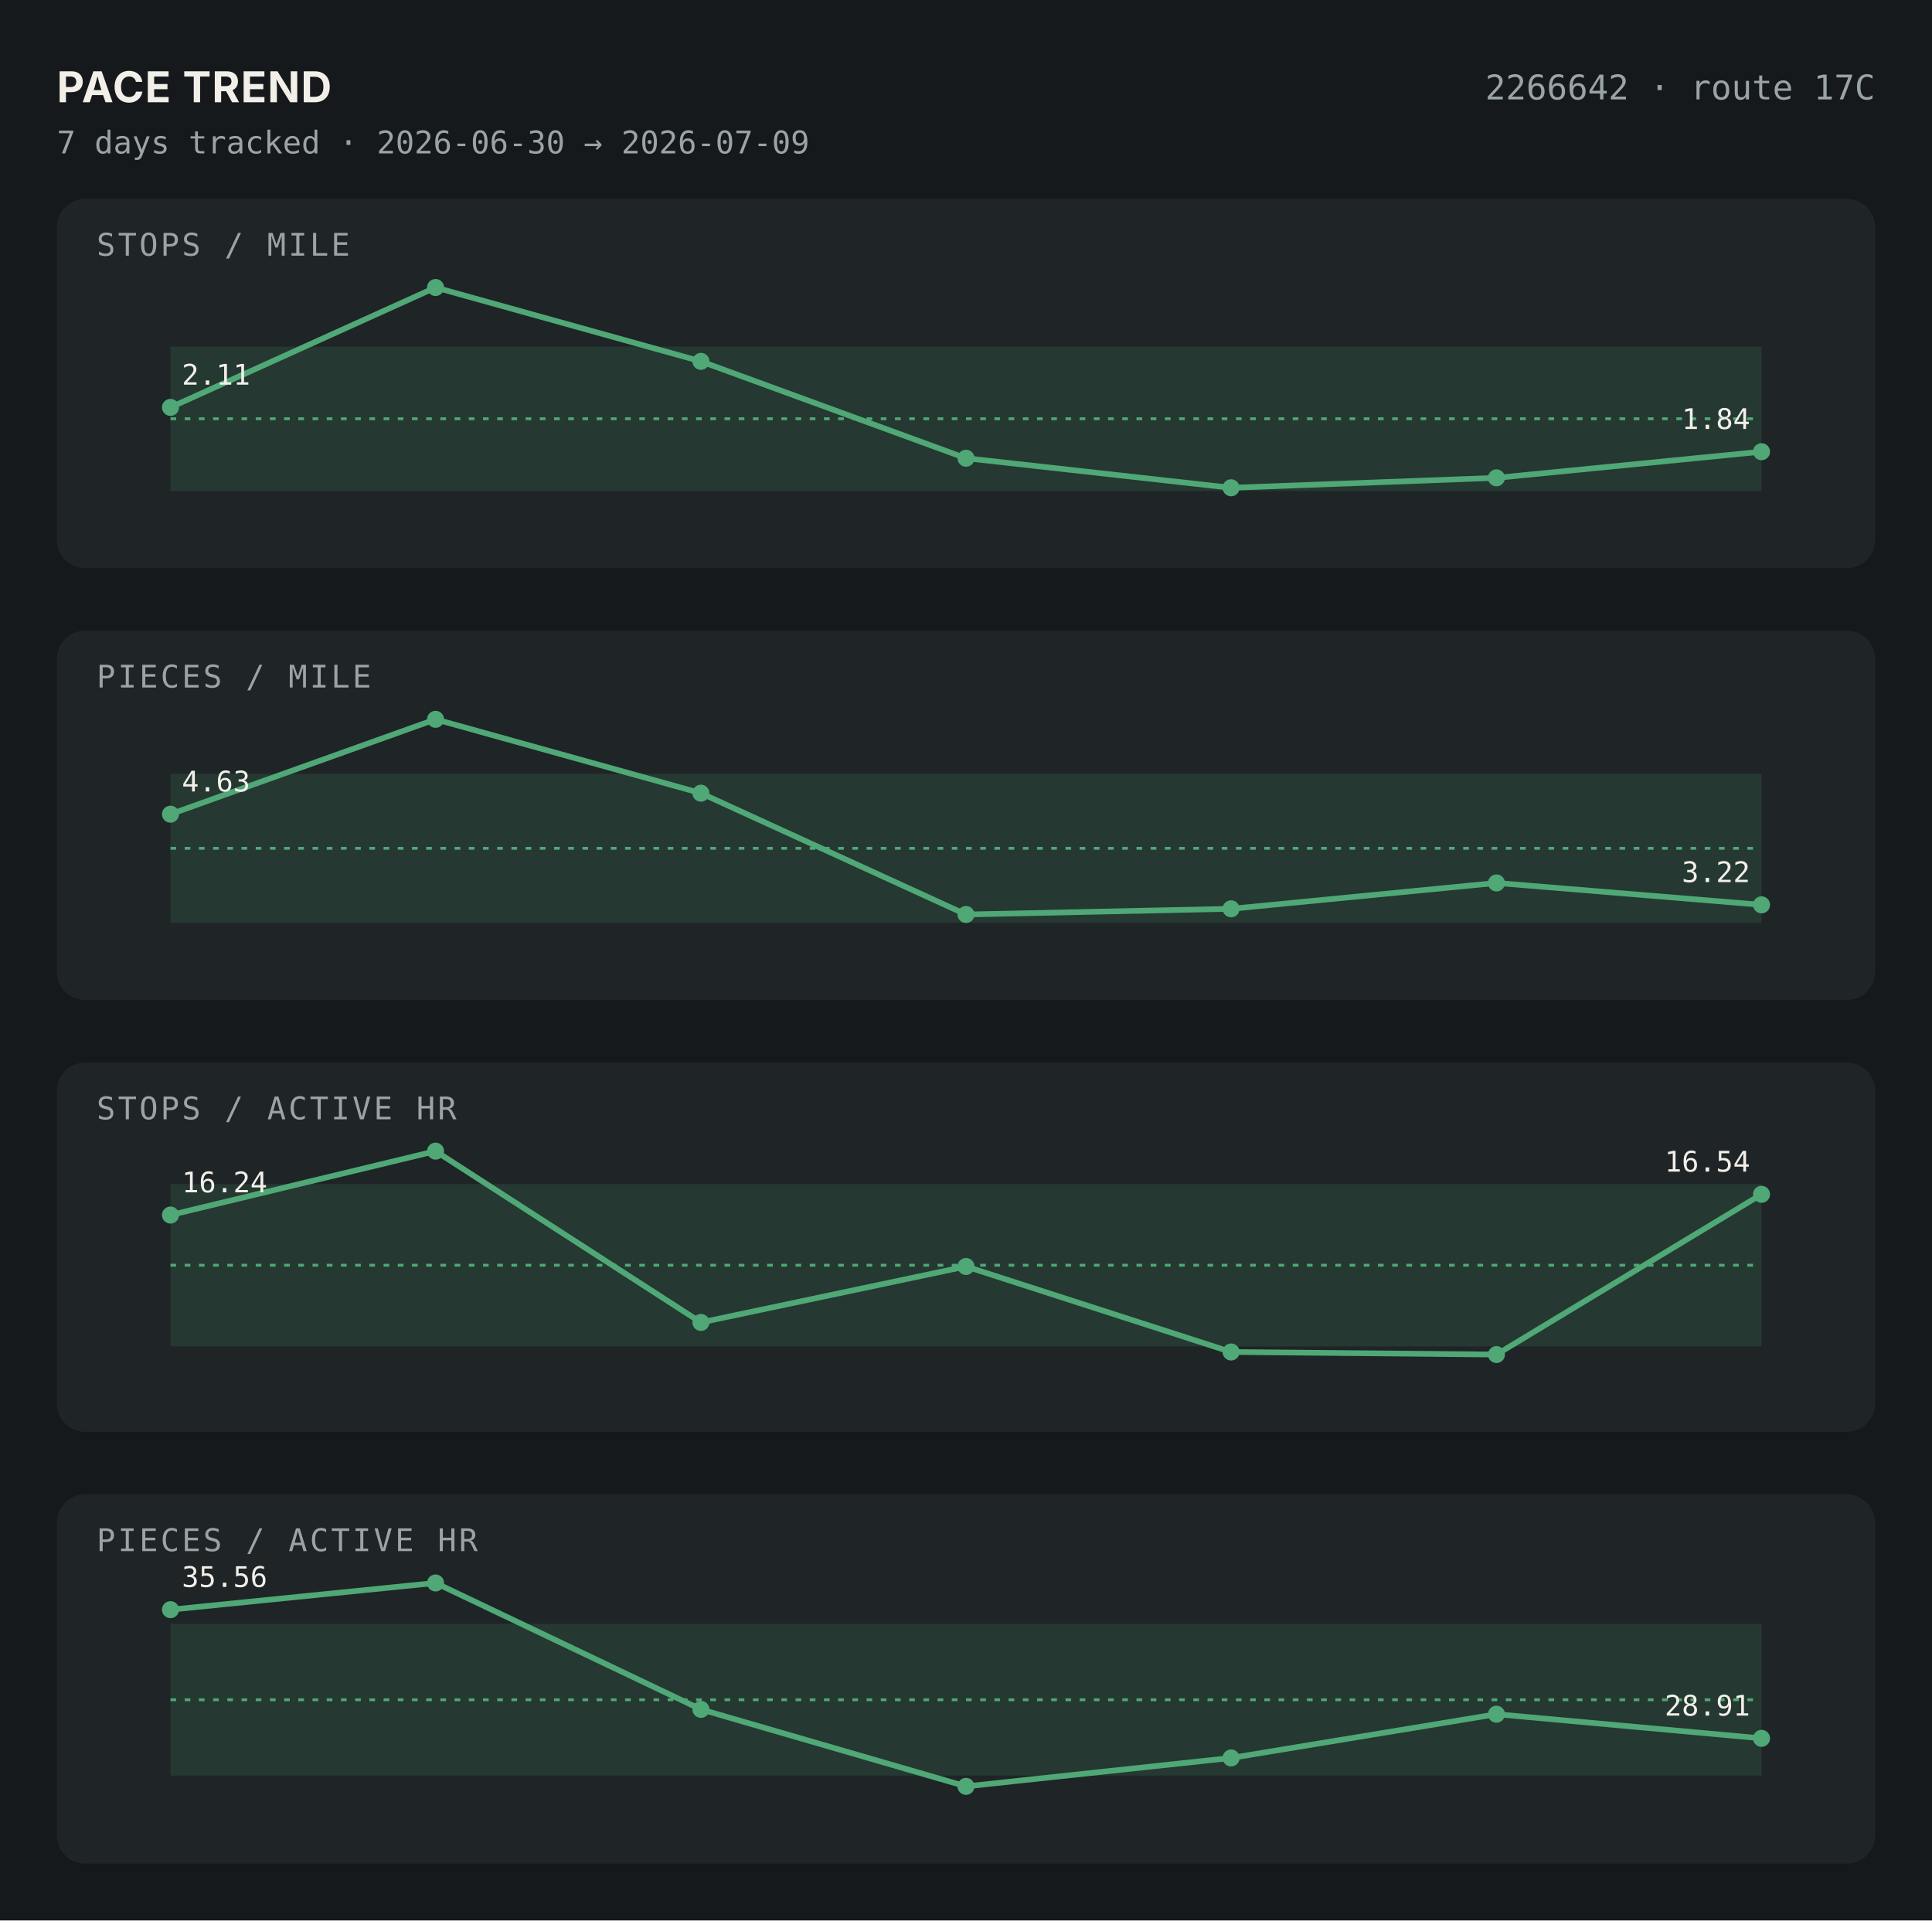
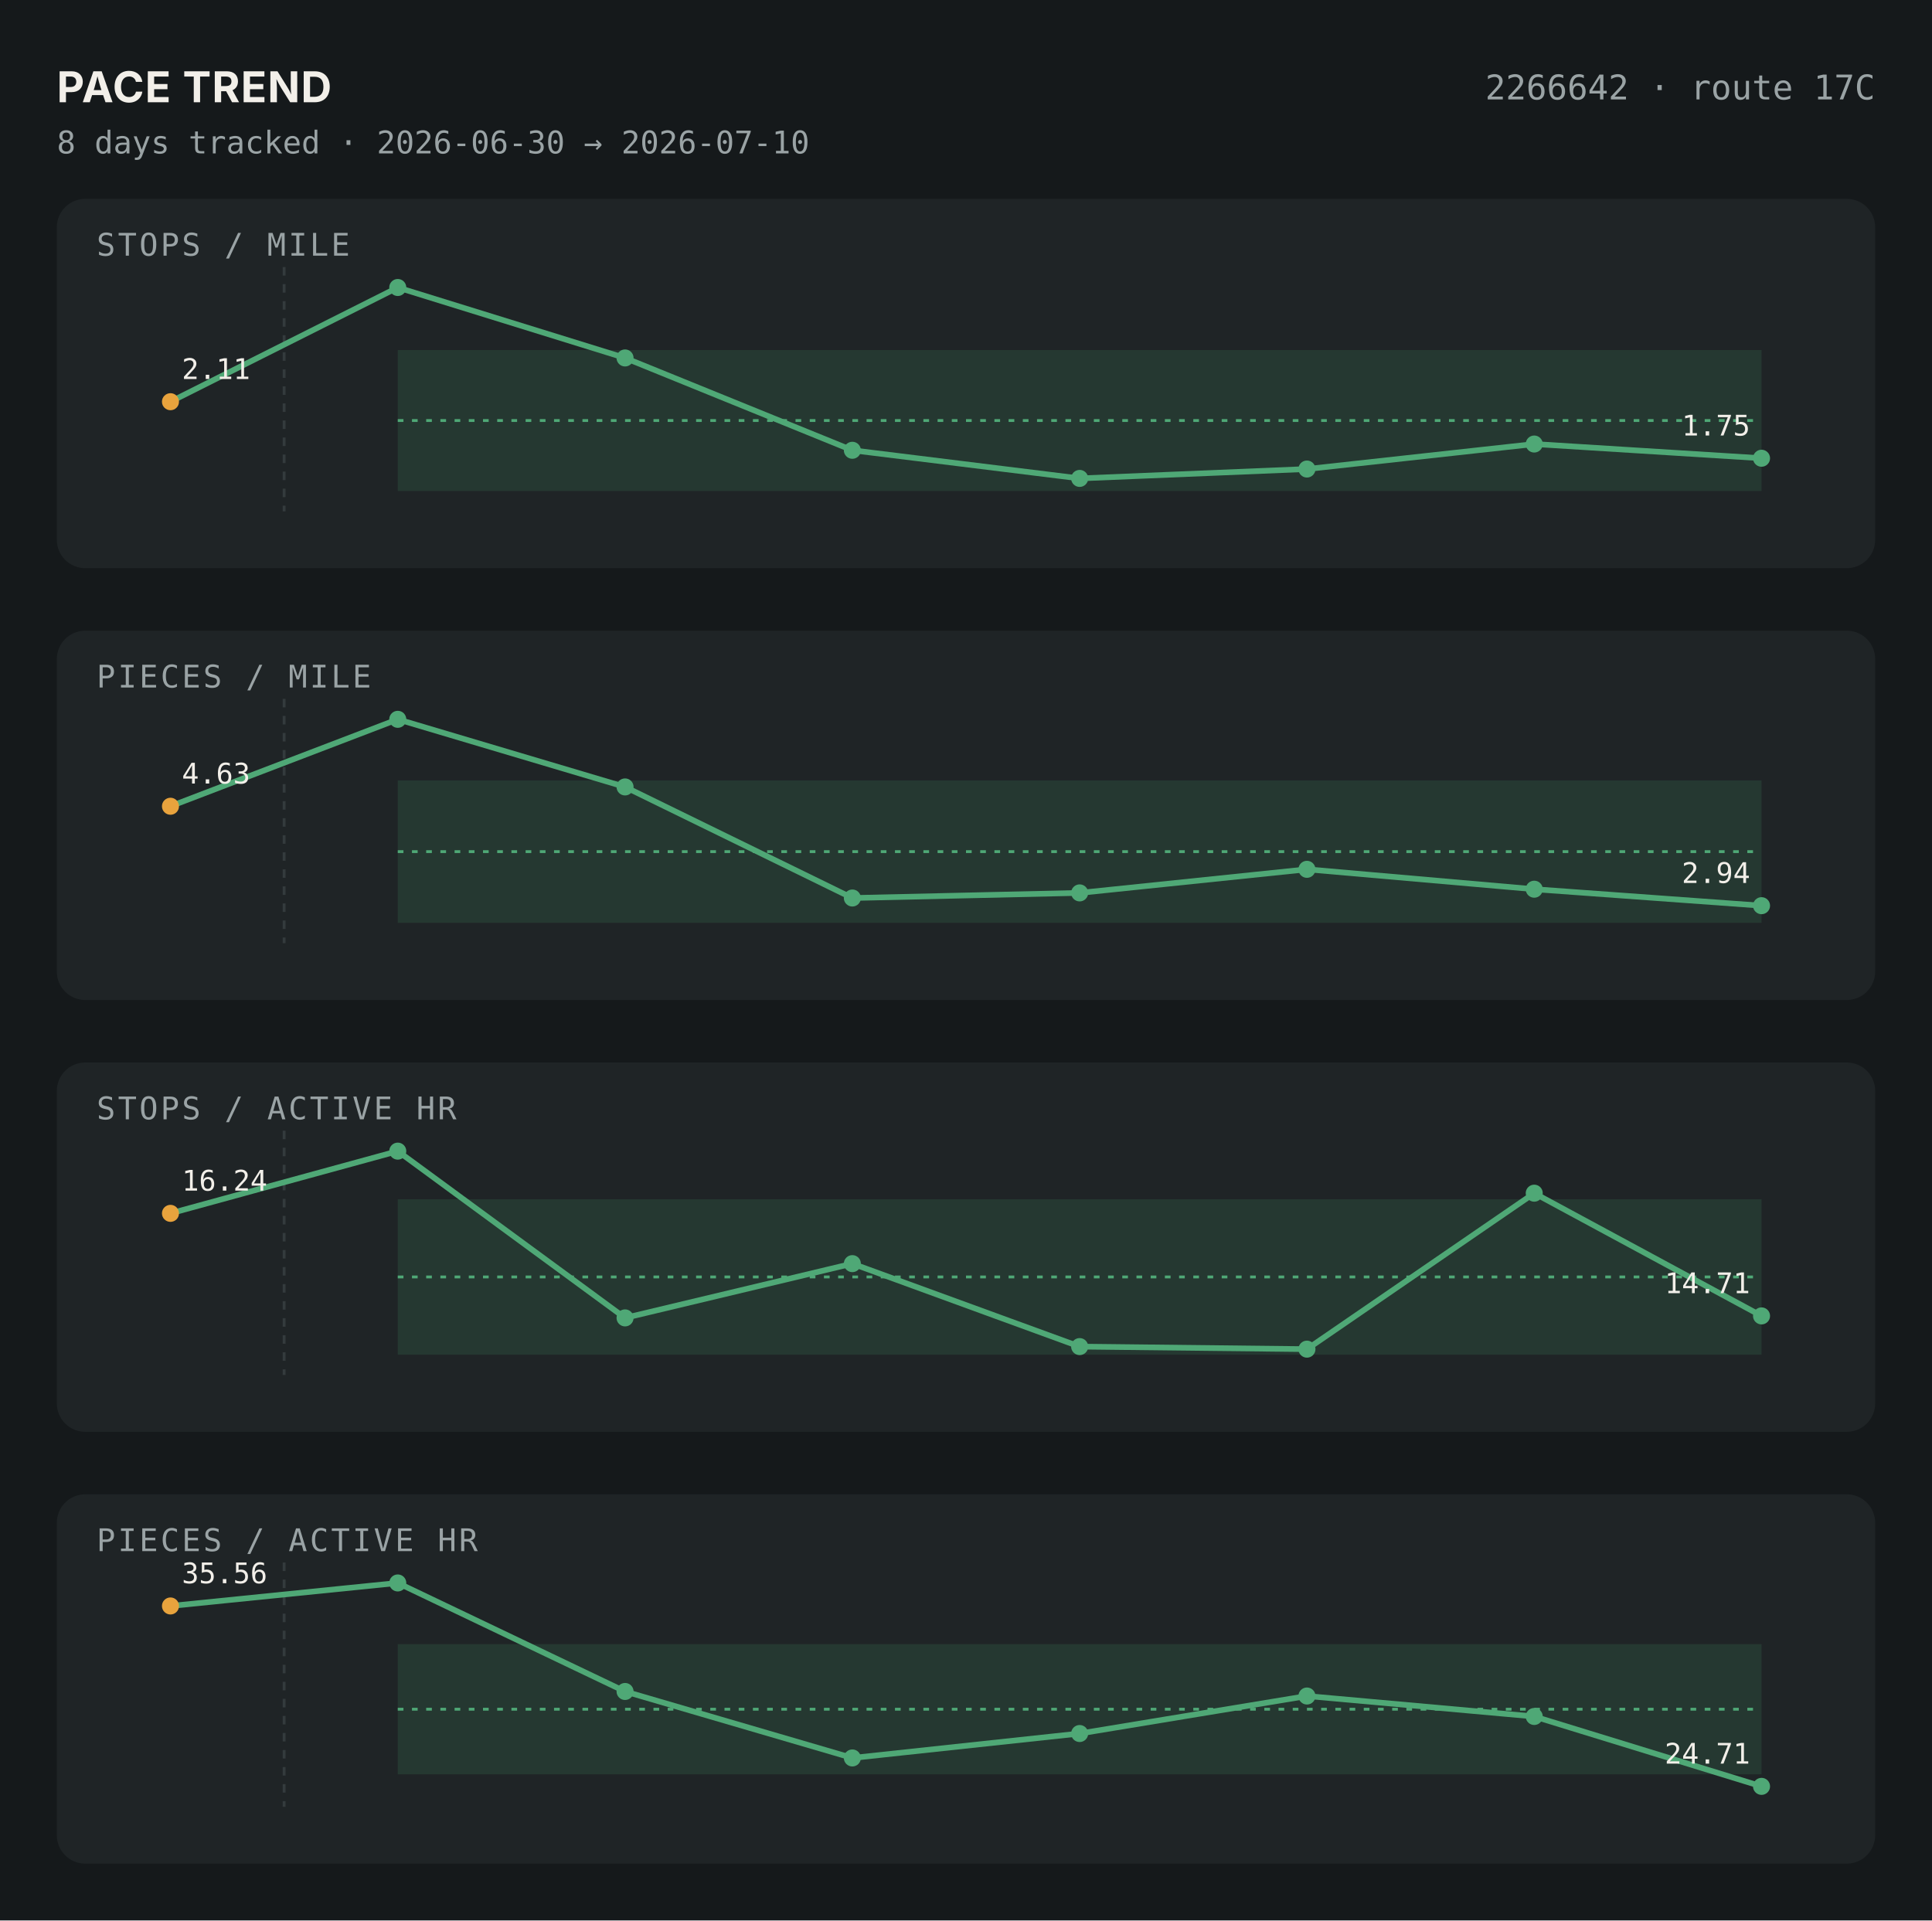
<svg xmlns="http://www.w3.org/2000/svg" viewBox="0 0 680 676" width="680" height="676">
  <rect width="680" height="676" fill="#15191B" />
  <text x="20" y="36" font-family="-apple-system,sans-serif" font-size="15" font-weight="700" letter-spacing="0.02em" fill="#F2EFE9">PACE TREND</text>
  <text x="660" y="35" font-family="'JetBrains Mono','SF Mono',Menlo,Consolas,monospace" font-size="12" fill="#9AA3A5" text-anchor="end">2266642 · route 17C</text>
-   <text x="20" y="54" font-family="'JetBrains Mono','SF Mono',Menlo,Consolas,monospace" font-size="11" fill="#9AA3A5">7 days tracked · 2026-06-30 → 2026-07-09</text>
+   <text x="20" y="54" font-family="'JetBrains Mono','SF Mono',Menlo,Consolas,monospace" font-size="11" fill="#9AA3A5">8 days tracked · 2026-06-30 → 2026-07-10</text>
  <rect x="20" y="70" width="640" height="130" rx="10" fill="#1F2426" />
  <text x="34" y="90" font-family="'JetBrains Mono','SF Mono',Menlo,Consolas,monospace" font-size="11" letter-spacing="0.08em" fill="#9AA3A5">STOPS / MILE</text>
-   <rect x="60.0" y="121.973" width="560.0" height="50.86" fill="#4FA876" fill-opacity="0.15" />
-   <line x1="60.0" y1="147.403" x2="620" y2="147.403" stroke="#4FA876" stroke-dasharray="2,3" />
-   <polyline points="60.0,143.4 153.3,101.2 246.7,127.2 340.0,161.3 433.3,171.7 526.7,168.2 620.0,159.0" fill="none" stroke="#4FA876" stroke-width="2" />
-   <circle cx="60.0" cy="143.4" r="3" fill="#4FA876" />
-   <circle cx="153.3" cy="101.2" r="3" fill="#4FA876" />
-   <circle cx="246.7" cy="127.2" r="3" fill="#4FA876" />
-   <circle cx="340.0" cy="161.3" r="3" fill="#4FA876" />
-   <circle cx="433.3" cy="171.7" r="3" fill="#4FA876" />
-   <circle cx="526.7" cy="168.2" r="3" fill="#4FA876" />
-   <circle cx="620.0" cy="159.0" r="3" fill="#4FA876" />
-   <text x="64.0" y="135.4" font-family="'JetBrains Mono','SF Mono',Menlo,Consolas,monospace" font-size="10" fill="#F2EFE9" text-anchor="start">2.11</text>
-   <text x="616.0" y="151.0" font-family="'JetBrains Mono','SF Mono',Menlo,Consolas,monospace" font-size="10" fill="#F2EFE9" text-anchor="end">1.84</text>
+   <rect x="140.0" y="123.218" width="480.0" height="49.615" fill="#4FA876" fill-opacity="0.15" />
+   <line x1="140.0" y1="148.026" x2="620" y2="148.026" stroke="#4FA876" stroke-dasharray="2,3" />
+   <line x1="100.0" y1="94" x2="100.0" y2="180" stroke="#343B3D" stroke-dasharray="3,3" />
+   <polyline points="60.0,141.4 140.0,101.2 220.0,126.0 300.0,158.5 380.0,168.4 460.0,165.1 540.0,156.3 620.0,161.3" fill="none" stroke="#4FA876" stroke-width="2" />
+   <circle cx="60.0" cy="141.4" r="3" fill="#E8A33D" />
+   <circle cx="140.0" cy="101.2" r="3" fill="#4FA876" />
+   <circle cx="220.0" cy="126.0" r="3" fill="#4FA876" />
+   <circle cx="300.0" cy="158.5" r="3" fill="#4FA876" />
+   <circle cx="380.0" cy="168.4" r="3" fill="#4FA876" />
+   <circle cx="460.0" cy="165.1" r="3" fill="#4FA876" />
+   <circle cx="540.0" cy="156.3" r="3" fill="#4FA876" />
+   <circle cx="620.0" cy="161.3" r="3" fill="#4FA876" />
+   <text x="64.0" y="133.4" font-family="'JetBrains Mono','SF Mono',Menlo,Consolas,monospace" font-size="10" fill="#F2EFE9" text-anchor="start">2.11</text>
+   <text x="616.0" y="153.3" font-family="'JetBrains Mono','SF Mono',Menlo,Consolas,monospace" font-size="10" fill="#F2EFE9" text-anchor="end">1.75</text>
  <rect x="20" y="222" width="640" height="130" rx="10" fill="#1F2426" />
  <text x="34" y="242" font-family="'JetBrains Mono','SF Mono',Menlo,Consolas,monospace" font-size="11" letter-spacing="0.08em" fill="#9AA3A5">PIECES / MILE</text>
-   <rect x="60.0" y="272.383" width="560.0" height="52.45" fill="#4FA876" fill-opacity="0.15" />
-   <line x1="60.0" y1="298.608" x2="620" y2="298.608" stroke="#4FA876" stroke-dasharray="2,3" />
-   <polyline points="60.0,286.6 153.3,253.2 246.7,279.2 340.0,321.9 433.3,319.9 526.7,310.8 620.0,318.5" fill="none" stroke="#4FA876" stroke-width="2" />
-   <circle cx="60.0" cy="286.6" r="3" fill="#4FA876" />
-   <circle cx="153.3" cy="253.2" r="3" fill="#4FA876" />
-   <circle cx="246.7" cy="279.2" r="3" fill="#4FA876" />
-   <circle cx="340.0" cy="321.9" r="3" fill="#4FA876" />
-   <circle cx="433.3" cy="319.9" r="3" fill="#4FA876" />
-   <circle cx="526.7" cy="310.8" r="3" fill="#4FA876" />
-   <circle cx="620.0" cy="318.5" r="3" fill="#4FA876" />
-   <text x="64.0" y="278.6" font-family="'JetBrains Mono','SF Mono',Menlo,Consolas,monospace" font-size="10" fill="#F2EFE9" text-anchor="start">4.63</text>
-   <text x="616.0" y="310.5" font-family="'JetBrains Mono','SF Mono',Menlo,Consolas,monospace" font-size="10" fill="#F2EFE9" text-anchor="end">3.22</text>
+   <rect x="140.0" y="274.708" width="480.0" height="50.125" fill="#4FA876" fill-opacity="0.15" />
+   <line x1="140.0" y1="299.771" x2="620" y2="299.771" stroke="#4FA876" stroke-dasharray="2,3" />
+   <line x1="100.0" y1="246" x2="100.0" y2="332" stroke="#343B3D" stroke-dasharray="3,3" />
+   <polyline points="60.0,283.8 140.0,253.2 220.0,277.0 300.0,316.1 380.0,314.3 460.0,306.0 540.0,313.0 620.0,318.8" fill="none" stroke="#4FA876" stroke-width="2" />
+   <circle cx="60.0" cy="283.8" r="3" fill="#E8A33D" />
+   <circle cx="140.0" cy="253.2" r="3" fill="#4FA876" />
+   <circle cx="220.0" cy="277.0" r="3" fill="#4FA876" />
+   <circle cx="300.0" cy="316.1" r="3" fill="#4FA876" />
+   <circle cx="380.0" cy="314.3" r="3" fill="#4FA876" />
+   <circle cx="460.0" cy="306.0" r="3" fill="#4FA876" />
+   <circle cx="540.0" cy="313.0" r="3" fill="#4FA876" />
+   <circle cx="620.0" cy="318.8" r="3" fill="#4FA876" />
+   <text x="64.0" y="275.8" font-family="'JetBrains Mono','SF Mono',Menlo,Consolas,monospace" font-size="10" fill="#F2EFE9" text-anchor="start">4.63</text>
+   <text x="616.0" y="310.8" font-family="'JetBrains Mono','SF Mono',Menlo,Consolas,monospace" font-size="10" fill="#F2EFE9" text-anchor="end">2.94</text>
  <rect x="20" y="374" width="640" height="130" rx="10" fill="#1F2426" />
  <text x="34" y="394" font-family="'JetBrains Mono','SF Mono',Menlo,Consolas,monospace" font-size="11" letter-spacing="0.08em" fill="#9AA3A5">STOPS / ACTIVE HR</text>
-   <rect x="60.0" y="416.788" width="560.0" height="57.14" fill="#4FA876" fill-opacity="0.15" />
-   <line x1="60.0" y1="445.358" x2="620" y2="445.358" stroke="#4FA876" stroke-dasharray="2,3" />
-   <polyline points="60.0,427.7 153.3,405.2 246.7,465.5 340.0,445.8 433.3,475.9 526.7,476.8 620.0,420.4" fill="none" stroke="#4FA876" stroke-width="2" />
-   <circle cx="60.0" cy="427.7" r="3" fill="#4FA876" />
-   <circle cx="153.3" cy="405.2" r="3" fill="#4FA876" />
-   <circle cx="246.7" cy="465.5" r="3" fill="#4FA876" />
-   <circle cx="340.0" cy="445.8" r="3" fill="#4FA876" />
-   <circle cx="433.3" cy="475.9" r="3" fill="#4FA876" />
-   <circle cx="526.7" cy="476.8" r="3" fill="#4FA876" />
-   <circle cx="620.0" cy="420.4" r="3" fill="#4FA876" />
-   <text x="64.0" y="419.7" font-family="'JetBrains Mono','SF Mono',Menlo,Consolas,monospace" font-size="10" fill="#F2EFE9" text-anchor="start">16.24</text>
-   <text x="616.0" y="412.4" font-family="'JetBrains Mono','SF Mono',Menlo,Consolas,monospace" font-size="10" fill="#F2EFE9" text-anchor="end">16.54</text>
+   <rect x="140.0" y="422.14" width="480.0" height="54.693" fill="#4FA876" fill-opacity="0.15" />
+   <line x1="140.0" y1="449.487" x2="620" y2="449.487" stroke="#4FA876" stroke-dasharray="2,3" />
+   <line x1="100.0" y1="398" x2="100.0" y2="484" stroke="#343B3D" stroke-dasharray="3,3" />
+   <polyline points="60.0,427.1 140.0,405.2 220.0,463.9 300.0,444.8 380.0,474.0 460.0,474.9 540.0,420.0 620.0,463.2" fill="none" stroke="#4FA876" stroke-width="2" />
+   <circle cx="60.0" cy="427.1" r="3" fill="#E8A33D" />
+   <circle cx="140.0" cy="405.2" r="3" fill="#4FA876" />
+   <circle cx="220.0" cy="463.9" r="3" fill="#4FA876" />
+   <circle cx="300.0" cy="444.8" r="3" fill="#4FA876" />
+   <circle cx="380.0" cy="474.0" r="3" fill="#4FA876" />
+   <circle cx="460.0" cy="474.9" r="3" fill="#4FA876" />
+   <circle cx="540.0" cy="420.0" r="3" fill="#4FA876" />
+   <circle cx="620.0" cy="463.2" r="3" fill="#4FA876" />
+   <text x="64.0" y="419.1" font-family="'JetBrains Mono','SF Mono',Menlo,Consolas,monospace" font-size="10" fill="#F2EFE9" text-anchor="start">16.24</text>
+   <text x="616.0" y="455.2" font-family="'JetBrains Mono','SF Mono',Menlo,Consolas,monospace" font-size="10" fill="#F2EFE9" text-anchor="end">14.71</text>
  <rect x="20" y="526" width="640" height="130" rx="10" fill="#1F2426" />
  <text x="34" y="546" font-family="'JetBrains Mono','SF Mono',Menlo,Consolas,monospace" font-size="11" letter-spacing="0.08em" fill="#9AA3A5">PIECES / ACTIVE HR</text>
-   <rect x="60.0" y="571.609" width="560.0" height="53.409" fill="#4FA876" fill-opacity="0.15" />
-   <line x1="60.0" y1="598.314" x2="620" y2="598.314" stroke="#4FA876" stroke-dasharray="2,3" />
-   <polyline points="60.0,566.6 153.3,557.2 246.7,601.7 340.0,628.8 433.3,618.8 526.7,603.4 620.0,611.9" fill="none" stroke="#4FA876" stroke-width="2" />
-   <circle cx="60.0" cy="566.6" r="3" fill="#4FA876" />
-   <circle cx="153.3" cy="557.2" r="3" fill="#4FA876" />
-   <circle cx="246.7" cy="601.7" r="3" fill="#4FA876" />
-   <circle cx="340.0" cy="628.8" r="3" fill="#4FA876" />
-   <circle cx="433.3" cy="618.8" r="3" fill="#4FA876" />
-   <circle cx="526.7" cy="603.4" r="3" fill="#4FA876" />
-   <circle cx="620.0" cy="611.9" r="3" fill="#4FA876" />
-   <text x="64.0" y="558.6" font-family="'JetBrains Mono','SF Mono',Menlo,Consolas,monospace" font-size="10" fill="#F2EFE9" text-anchor="start">35.56</text>
-   <text x="616.0" y="603.9" font-family="'JetBrains Mono','SF Mono',Menlo,Consolas,monospace" font-size="10" fill="#F2EFE9" text-anchor="end">28.91</text>
+   <rect x="140.0" y="578.731" width="480.0" height="45.824" fill="#4FA876" fill-opacity="0.15" />
+   <line x1="140.0" y1="601.643" x2="620" y2="601.643" stroke="#4FA876" stroke-dasharray="2,3" />
+   <line x1="100.0" y1="550" x2="100.0" y2="636" stroke="#343B3D" stroke-dasharray="3,3" />
+   <polyline points="60.0,565.3 140.0,557.2 220.0,595.4 300.0,618.8 380.0,610.2 460.0,597.0 540.0,604.2 620.0,628.8" fill="none" stroke="#4FA876" stroke-width="2" />
+   <circle cx="60.0" cy="565.3" r="3" fill="#E8A33D" />
+   <circle cx="140.0" cy="557.2" r="3" fill="#4FA876" />
+   <circle cx="220.0" cy="595.4" r="3" fill="#4FA876" />
+   <circle cx="300.0" cy="618.8" r="3" fill="#4FA876" />
+   <circle cx="380.0" cy="610.2" r="3" fill="#4FA876" />
+   <circle cx="460.0" cy="597.0" r="3" fill="#4FA876" />
+   <circle cx="540.0" cy="604.2" r="3" fill="#4FA876" />
+   <circle cx="620.0" cy="628.8" r="3" fill="#4FA876" />
+   <text x="64.0" y="557.3" font-family="'JetBrains Mono','SF Mono',Menlo,Consolas,monospace" font-size="10" fill="#F2EFE9" text-anchor="start">35.56</text>
+   <text x="616.0" y="620.8" font-family="'JetBrains Mono','SF Mono',Menlo,Consolas,monospace" font-size="10" fill="#F2EFE9" text-anchor="end">24.71</text>
</svg>
